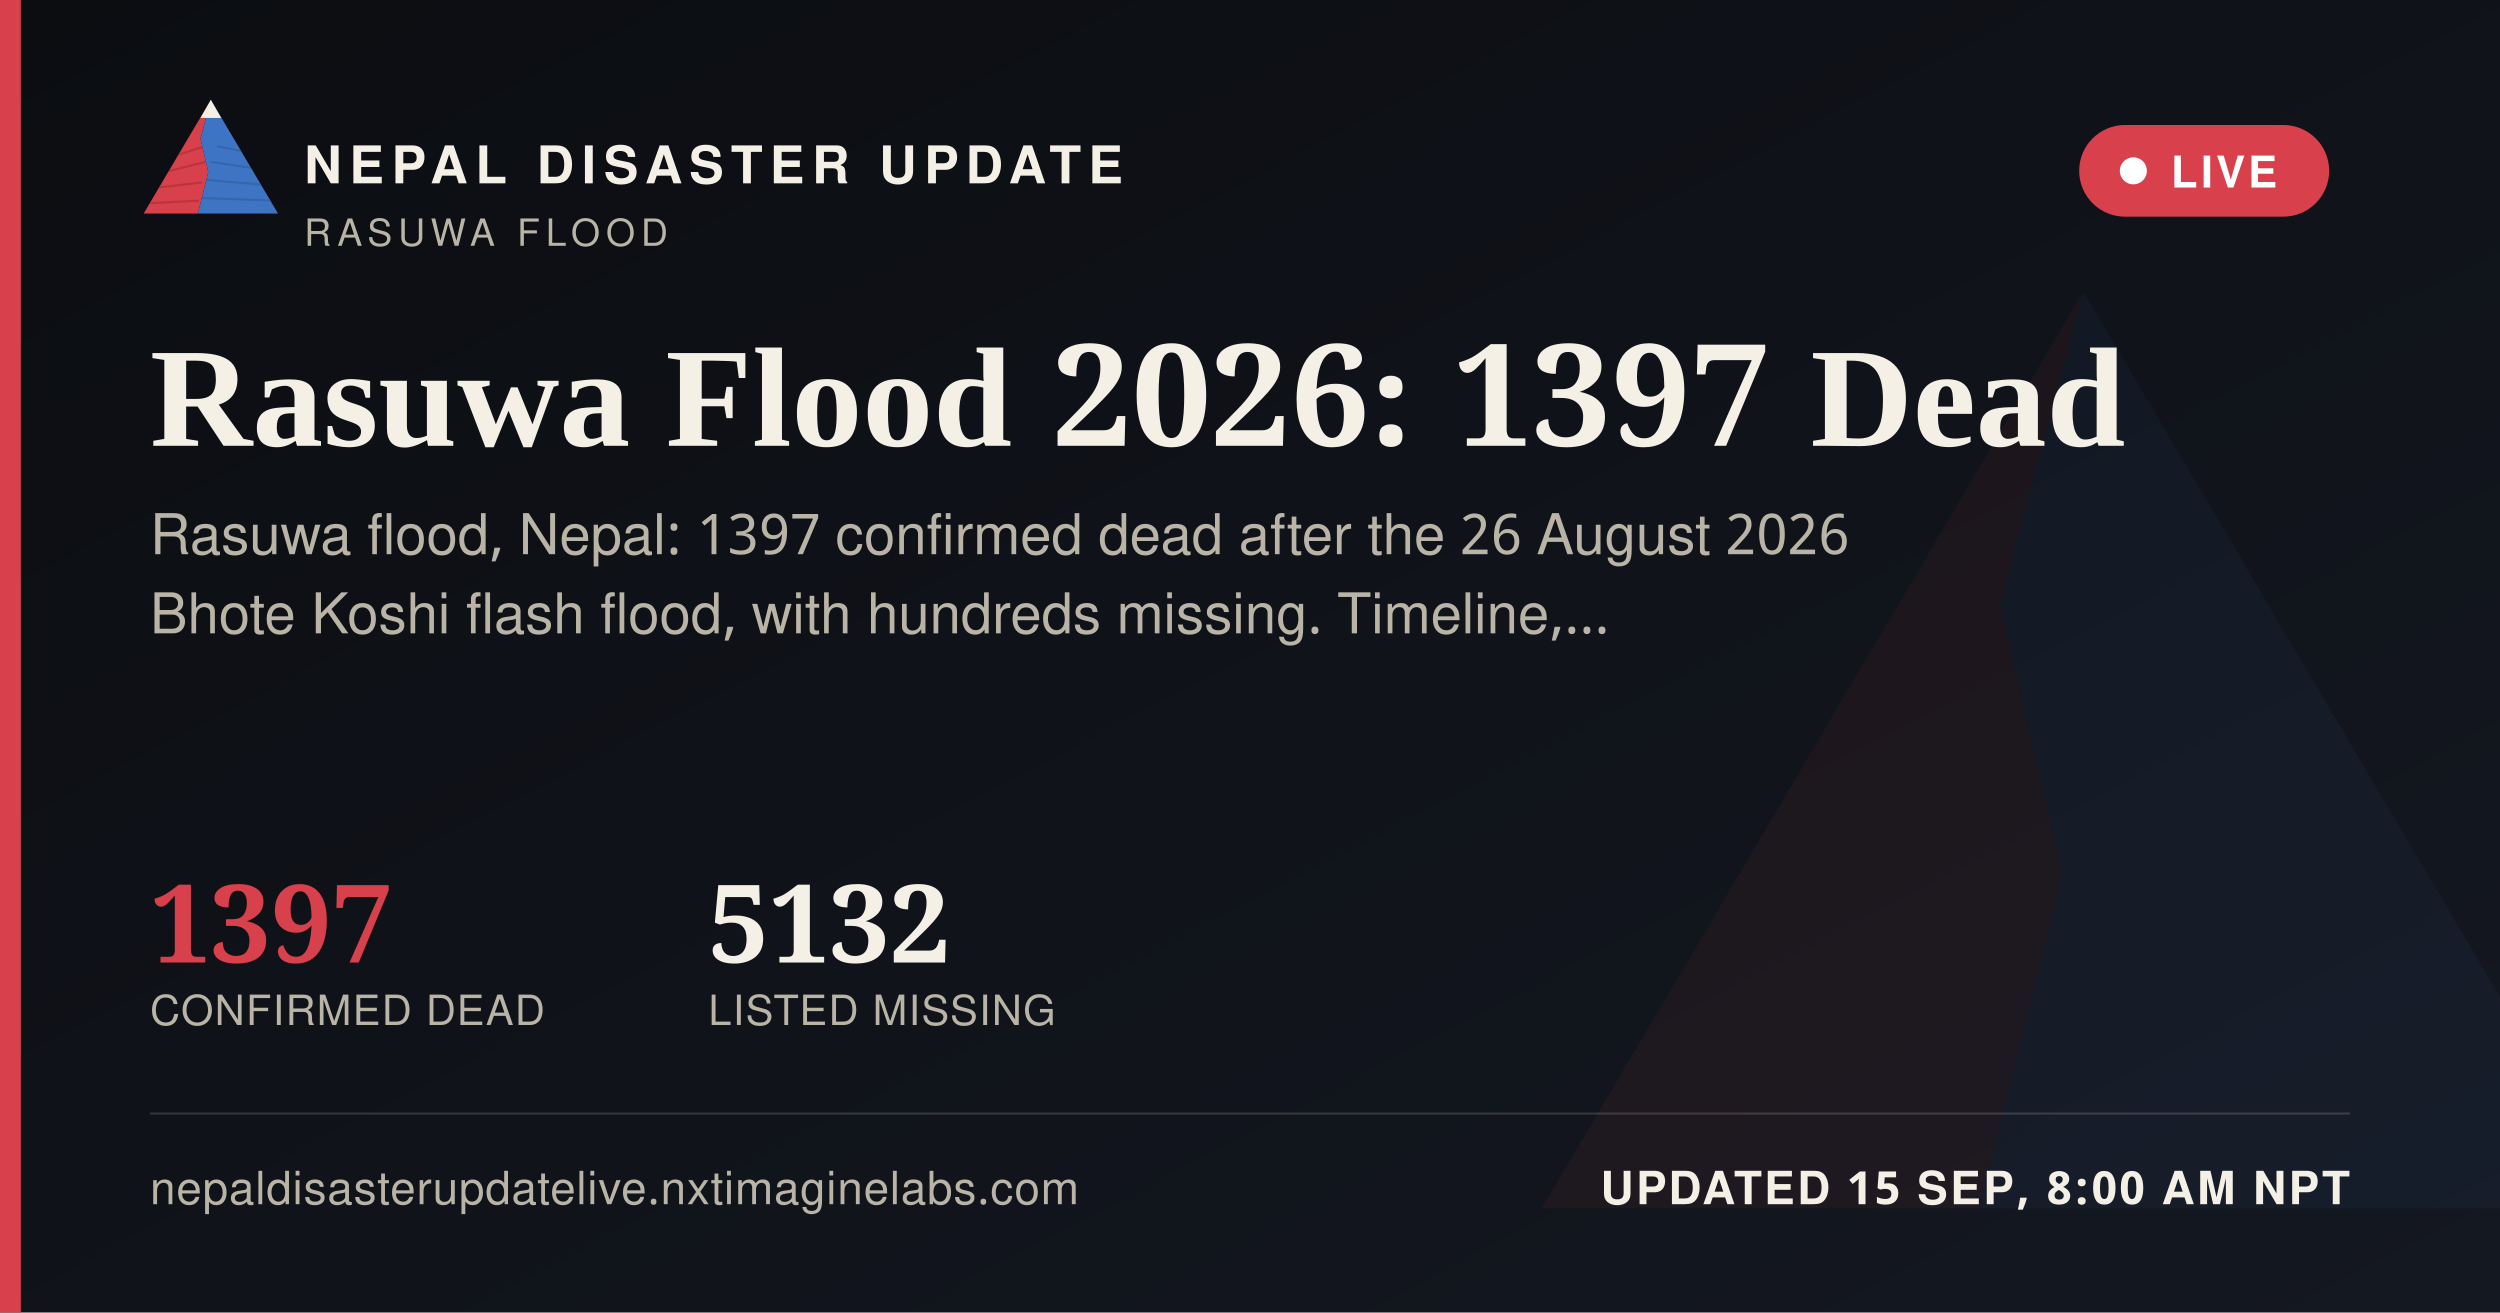
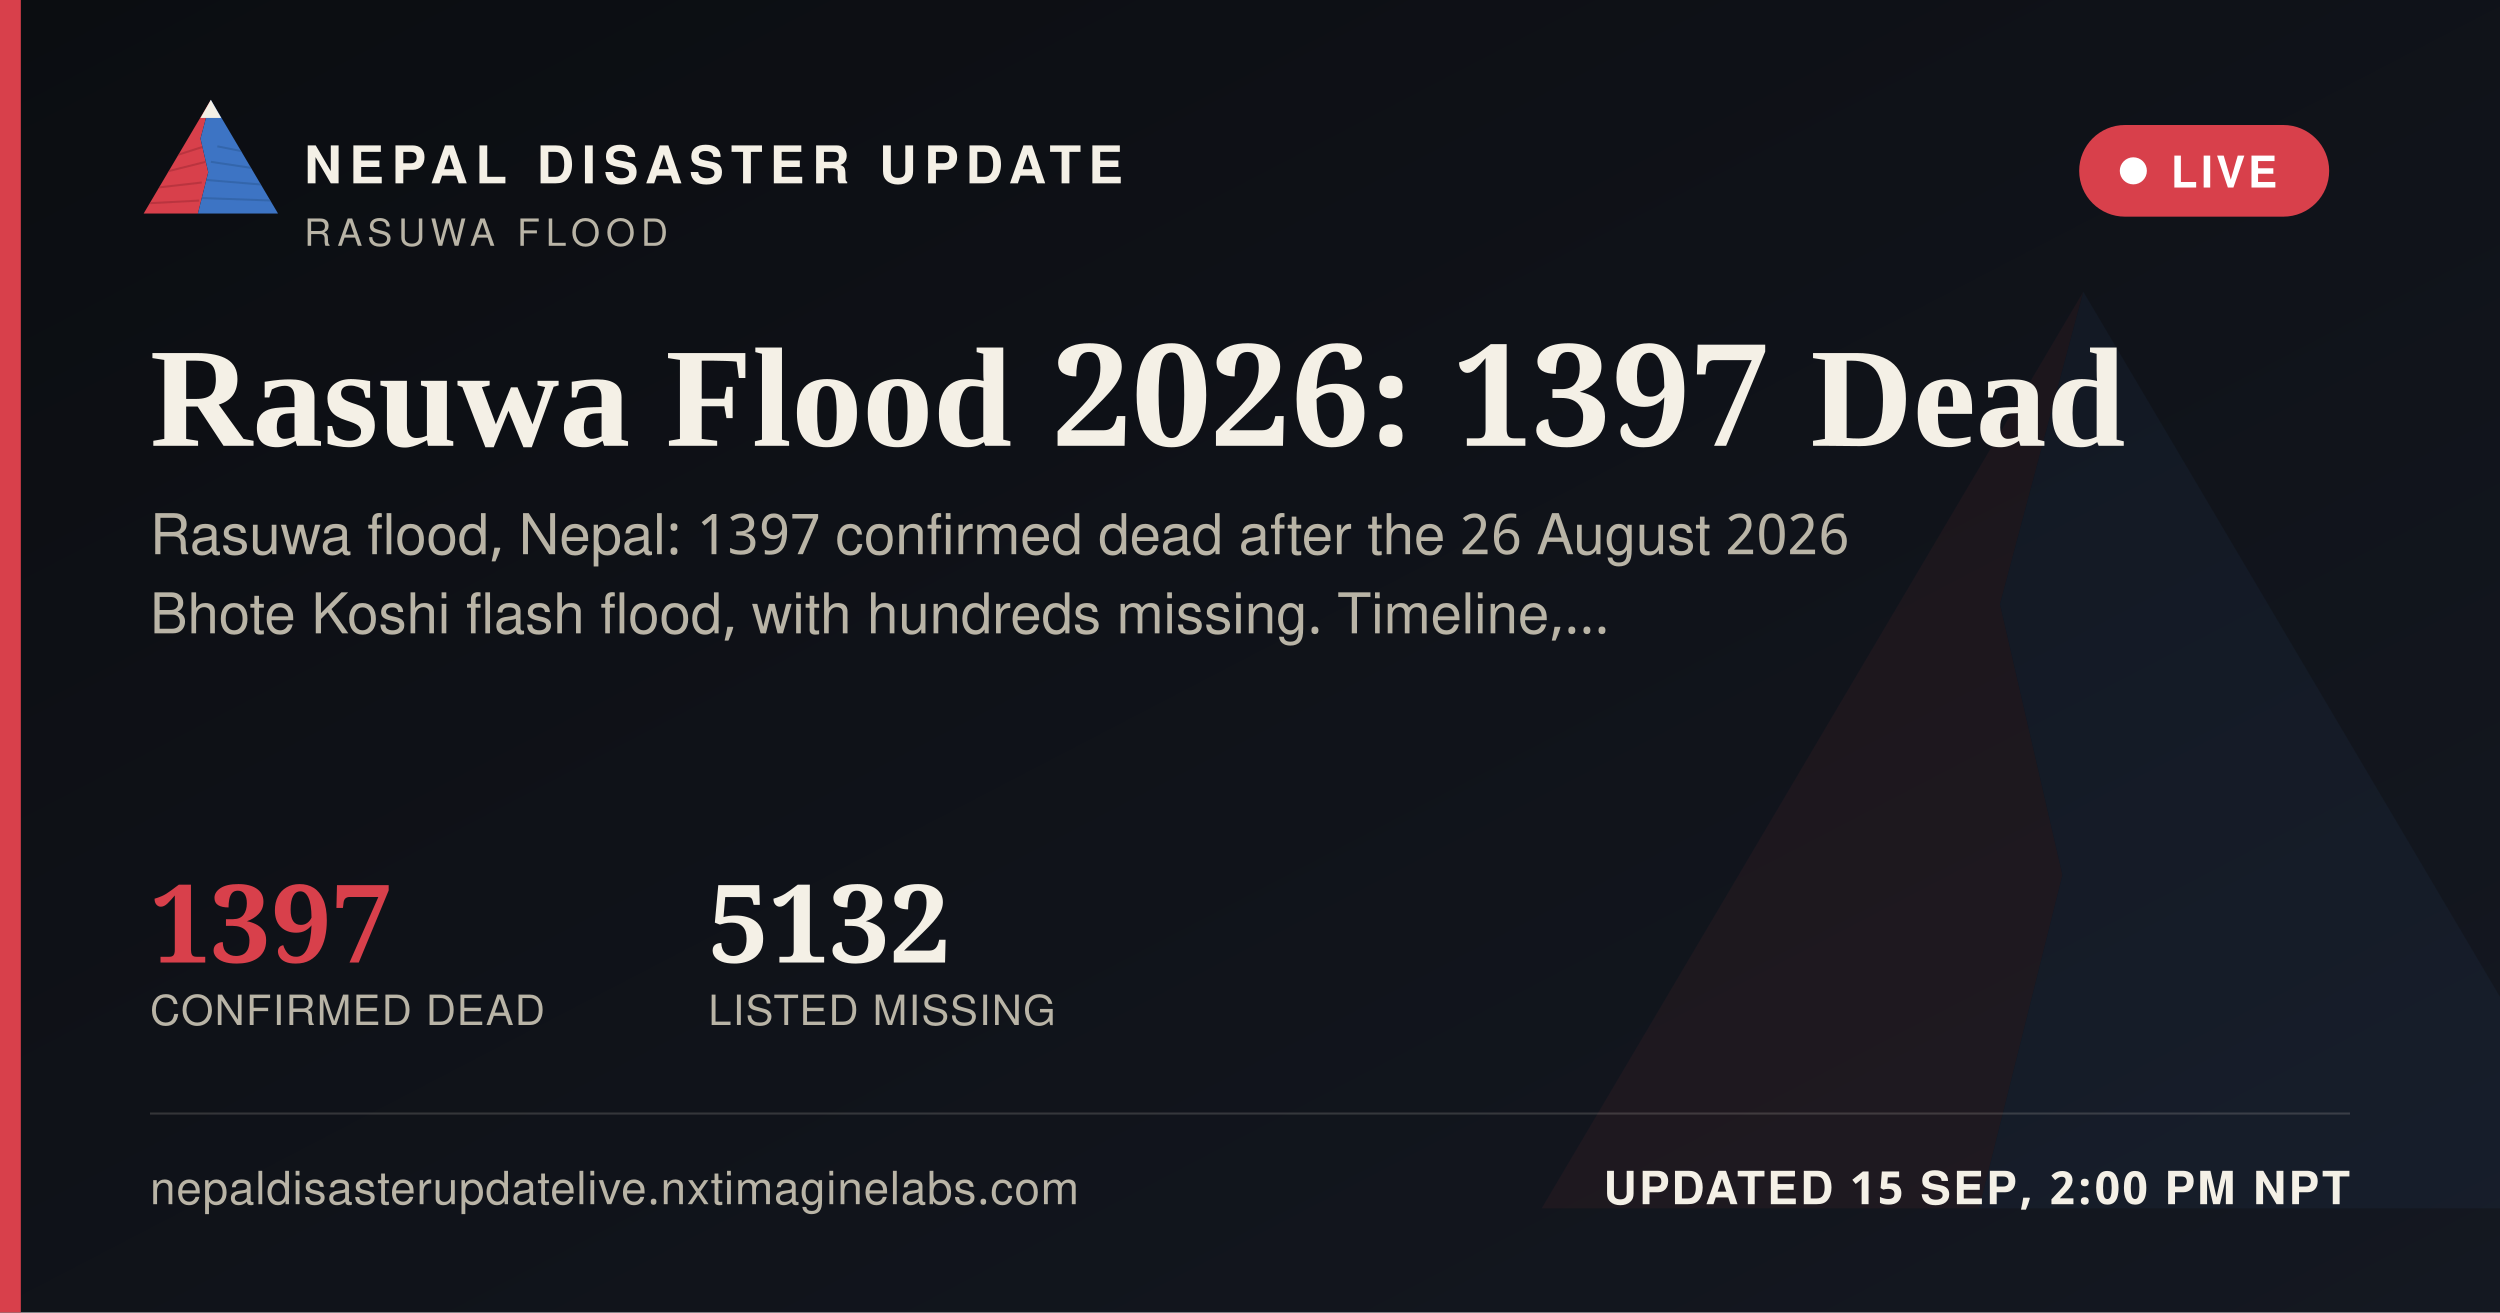
<svg xmlns="http://www.w3.org/2000/svg" width="1200" height="630" viewBox="0 0 1200 630">
  <defs>
    <linearGradient id="ogbg" x1="0" y1="0" x2="1" y2="1">
      <stop offset="0" stop-color="#0B0D11" />
      <stop offset="1" stop-color="#141821" />
    </linearGradient>
  </defs>
  <rect width="1200" height="630" fill="url(#ogbg)" />
  <g transform="translate(700,60) scale(5)" opacity="0.06">
    <polygon points="60,16 52,46 58,72 50,104 8,104" fill="#D8404B" />
    <polygon points="60,16 112,104 50,104 58,72 52,46" fill="#3D74C4" />
  </g>
  <rect x="0" y="0" width="10" height="630" fill="#D8404B" />
  <g transform="translate(64,38) scale(0.62)">
    <g>
      <defs>
        <clipPath id="ogLc">
          <polygon points="60,16 52,46 58,72 50,104 8,104" />
        </clipPath>
        <clipPath id="ogRc">
          <polygon points="60,16 112,104 50,104 58,72 52,46" />
        </clipPath>
      </defs>
      <polygon points="60,16 52,46 58,72 50,104 8,104" fill="#D8404B" />
      <g clip-path="url(#ogLc)" stroke="#A32A34" stroke-width="1.6" fill="none" opacity="0.55">
        <path d="M30,60 L55,52" />
        <path d="M24,72 L56,64" />
        <path d="M18,84 L53,80" />
        <path d="M13,96 L51,94" />
      </g>
      <polygon points="60,16 112,104 50,104 58,72 52,46" fill="#3D74C4" />
      <g clip-path="url(#ogRc)" stroke="#2A5793" stroke-width="1.6" fill="none" opacity="0.5">
        <path d="M65,52 L95,58" />
        <path d="M60,64 L100,70" />
        <path d="M56,78 L104,82" />
        <path d="M52,92 L108,94" />
      </g>
      <polygon points="60,16 52,30 68,30" fill="#F4F0E6" />
    </g>
  </g>
  <text x="146" y="88" font-family="'Public Sans', 'Noto Sans Devanagari', 'Helvetica Neue', Helvetica, Arial, sans-serif" font-size="25" font-weight="800" letter-spacing="3.6" fill="#F4F0E6">NEPAL DISASTER UPDATE</text>
  <text x="146" y="118" font-family="'Public Sans', 'Noto Sans Devanagari', 'Helvetica Neue', Helvetica, Arial, sans-serif" font-size="18" letter-spacing="2.8" fill="#B9B4A6">RASUWA FLOOD</text>
  <g>
    <rect x="998" y="60" width="120" height="44" rx="22" fill="#D8404B" stroke="none" />
    <circle cx="1024" cy="82" r="6.5" fill="#FFFFFF" />
    <text x="1042" y="90" font-family="'Public Sans', 'Noto Sans Devanagari', 'Helvetica Neue', Helvetica, Arial, sans-serif" font-size="21" font-weight="700" letter-spacing="1.6" fill="#FFFFFF">LIVE</text>
  </g>
  <text x="72" y="214" font-family="Newsreader, 'Noto Serif Devanagari', Georgia, 'Times New Roman', serif" font-size="68" font-weight="600" fill="#F4F0E6">Rasuwa Flood 2026: 1397 Dead</text>
  <text x="72" y="266" font-family="'Public Sans', 'Noto Sans Devanagari', 'Helvetica Neue', Helvetica, Arial, sans-serif" font-size="27" fill="#B9B4A6">Rasuwa flood, Nepal: 1397 confirmed dead after the 26 August 2026</text>
  <text x="72" y="304" font-family="'Public Sans', 'Noto Sans Devanagari', 'Helvetica Neue', Helvetica, Arial, sans-serif" font-size="27" fill="#B9B4A6">Bhote Koshi flash flood, with hundreds missing. Timeline,…</text>
  <g transform="translate(72,462)">
    <text x="0" y="0" font-family="Newsreader, 'Noto Serif Devanagari', Georgia, 'Times New Roman', serif" font-size="52" font-weight="600" fill="#D8404B">1397</text>
    <text x="0" y="30" font-family="'Public Sans', 'Noto Sans Devanagari', 'Helvetica Neue', Helvetica, Arial, sans-serif" font-size="20" letter-spacing="0.6" fill="#B9B4A6">CONFIRMED DEAD</text>
    <text x="268" y="0" font-family="Newsreader, 'Noto Serif Devanagari', Georgia, 'Times New Roman', serif" font-size="52" font-weight="600" fill="#F4F0E6">5132</text>
    <text x="268" y="30" font-family="'Public Sans', 'Noto Sans Devanagari', 'Helvetica Neue', Helvetica, Arial, sans-serif" font-size="20" letter-spacing="0.6" fill="#B9B4A6">LISTED MISSING</text>
  </g>
  <rect x="72" y="534" width="1056" height="1" fill="rgba(244,240,230,0.16)" />
  <text x="72" y="578" font-family="'Public Sans', 'Noto Sans Devanagari', 'Helvetica Neue', Helvetica, Arial, sans-serif" font-size="22" fill="#B9B4A6" letter-spacing="0.4">nepaldisasterupdatelive.nxtimaginelabs.com</text>
-   <text x="1128" y="578" text-anchor="end" font-family="'Public Sans', 'Noto Sans Devanagari', 'Helvetica Neue', Helvetica, Arial, sans-serif" font-size="22" font-weight="700" letter-spacing="1.2" fill="#F4F0E6">UPDATED 15 SEP, 8:00 AM NPT</text>
+   <text x="1128" y="578" text-anchor="end" font-family="'Public Sans', 'Noto Sans Devanagari', 'Helvetica Neue', Helvetica, Arial, sans-serif" font-size="22" font-weight="700" letter-spacing="1.2" fill="#F4F0E6">UPDATED 15 SEP, 2:00 PM NPT</text>
</svg>
